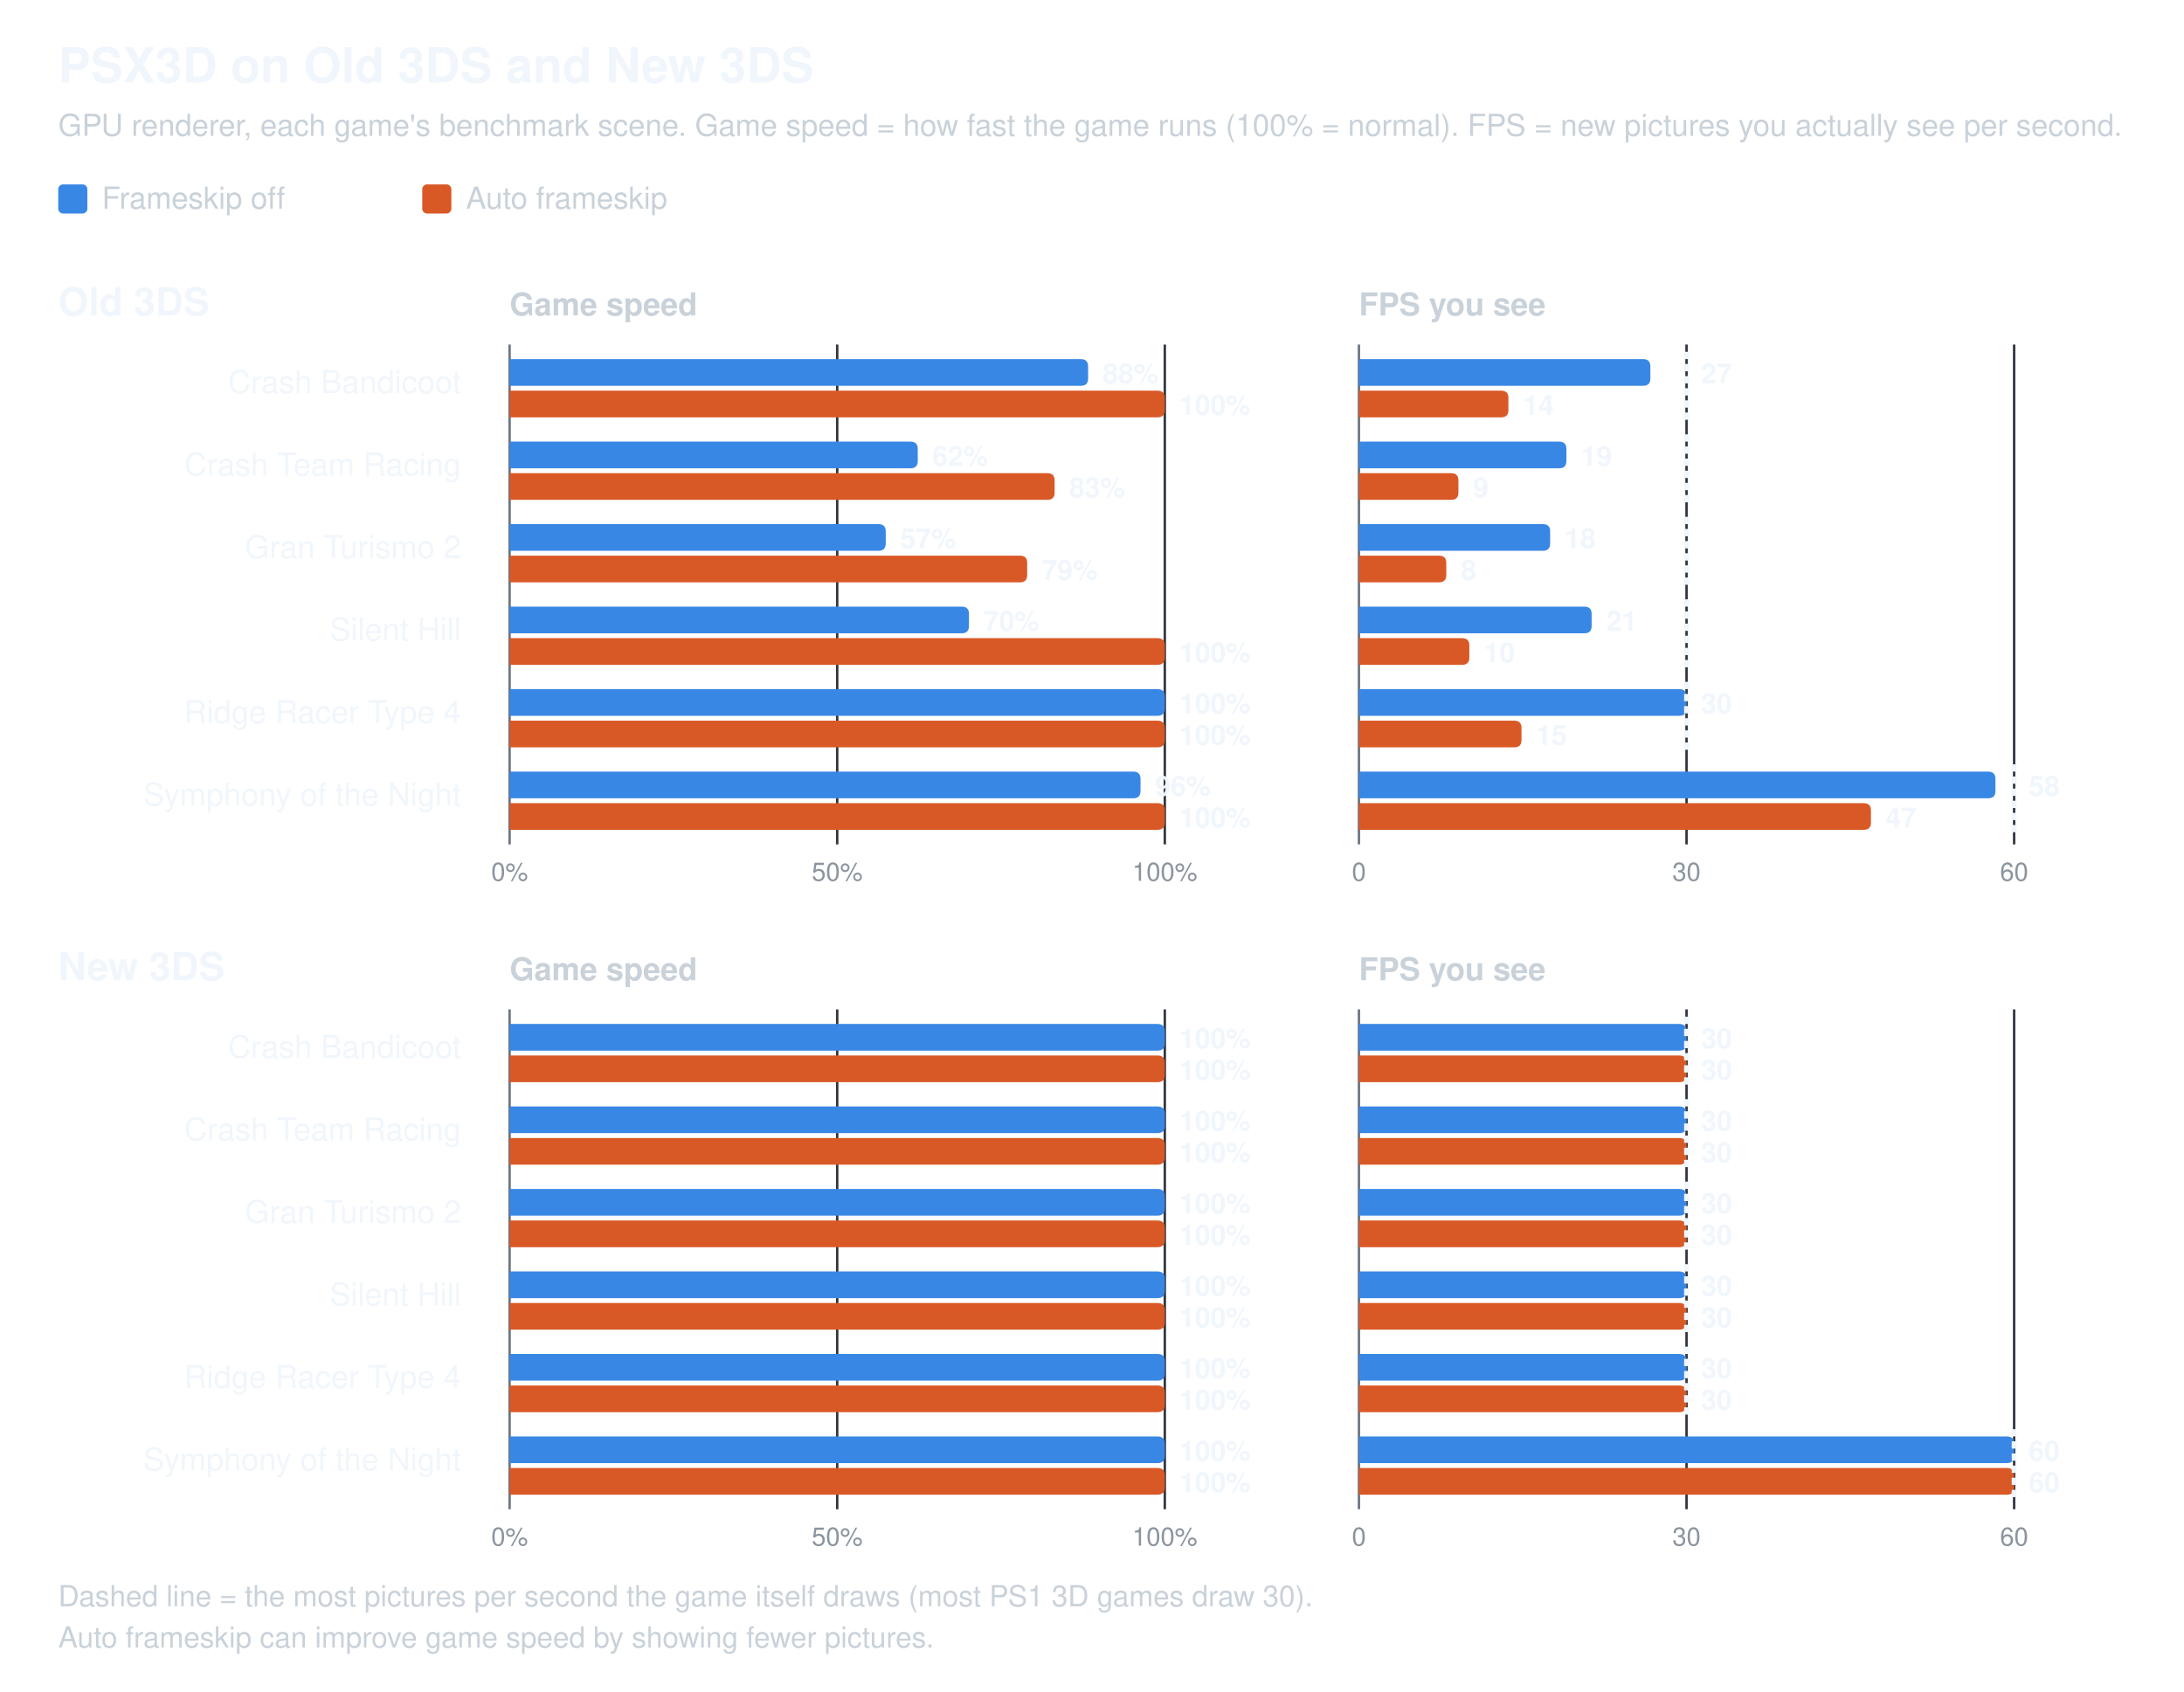
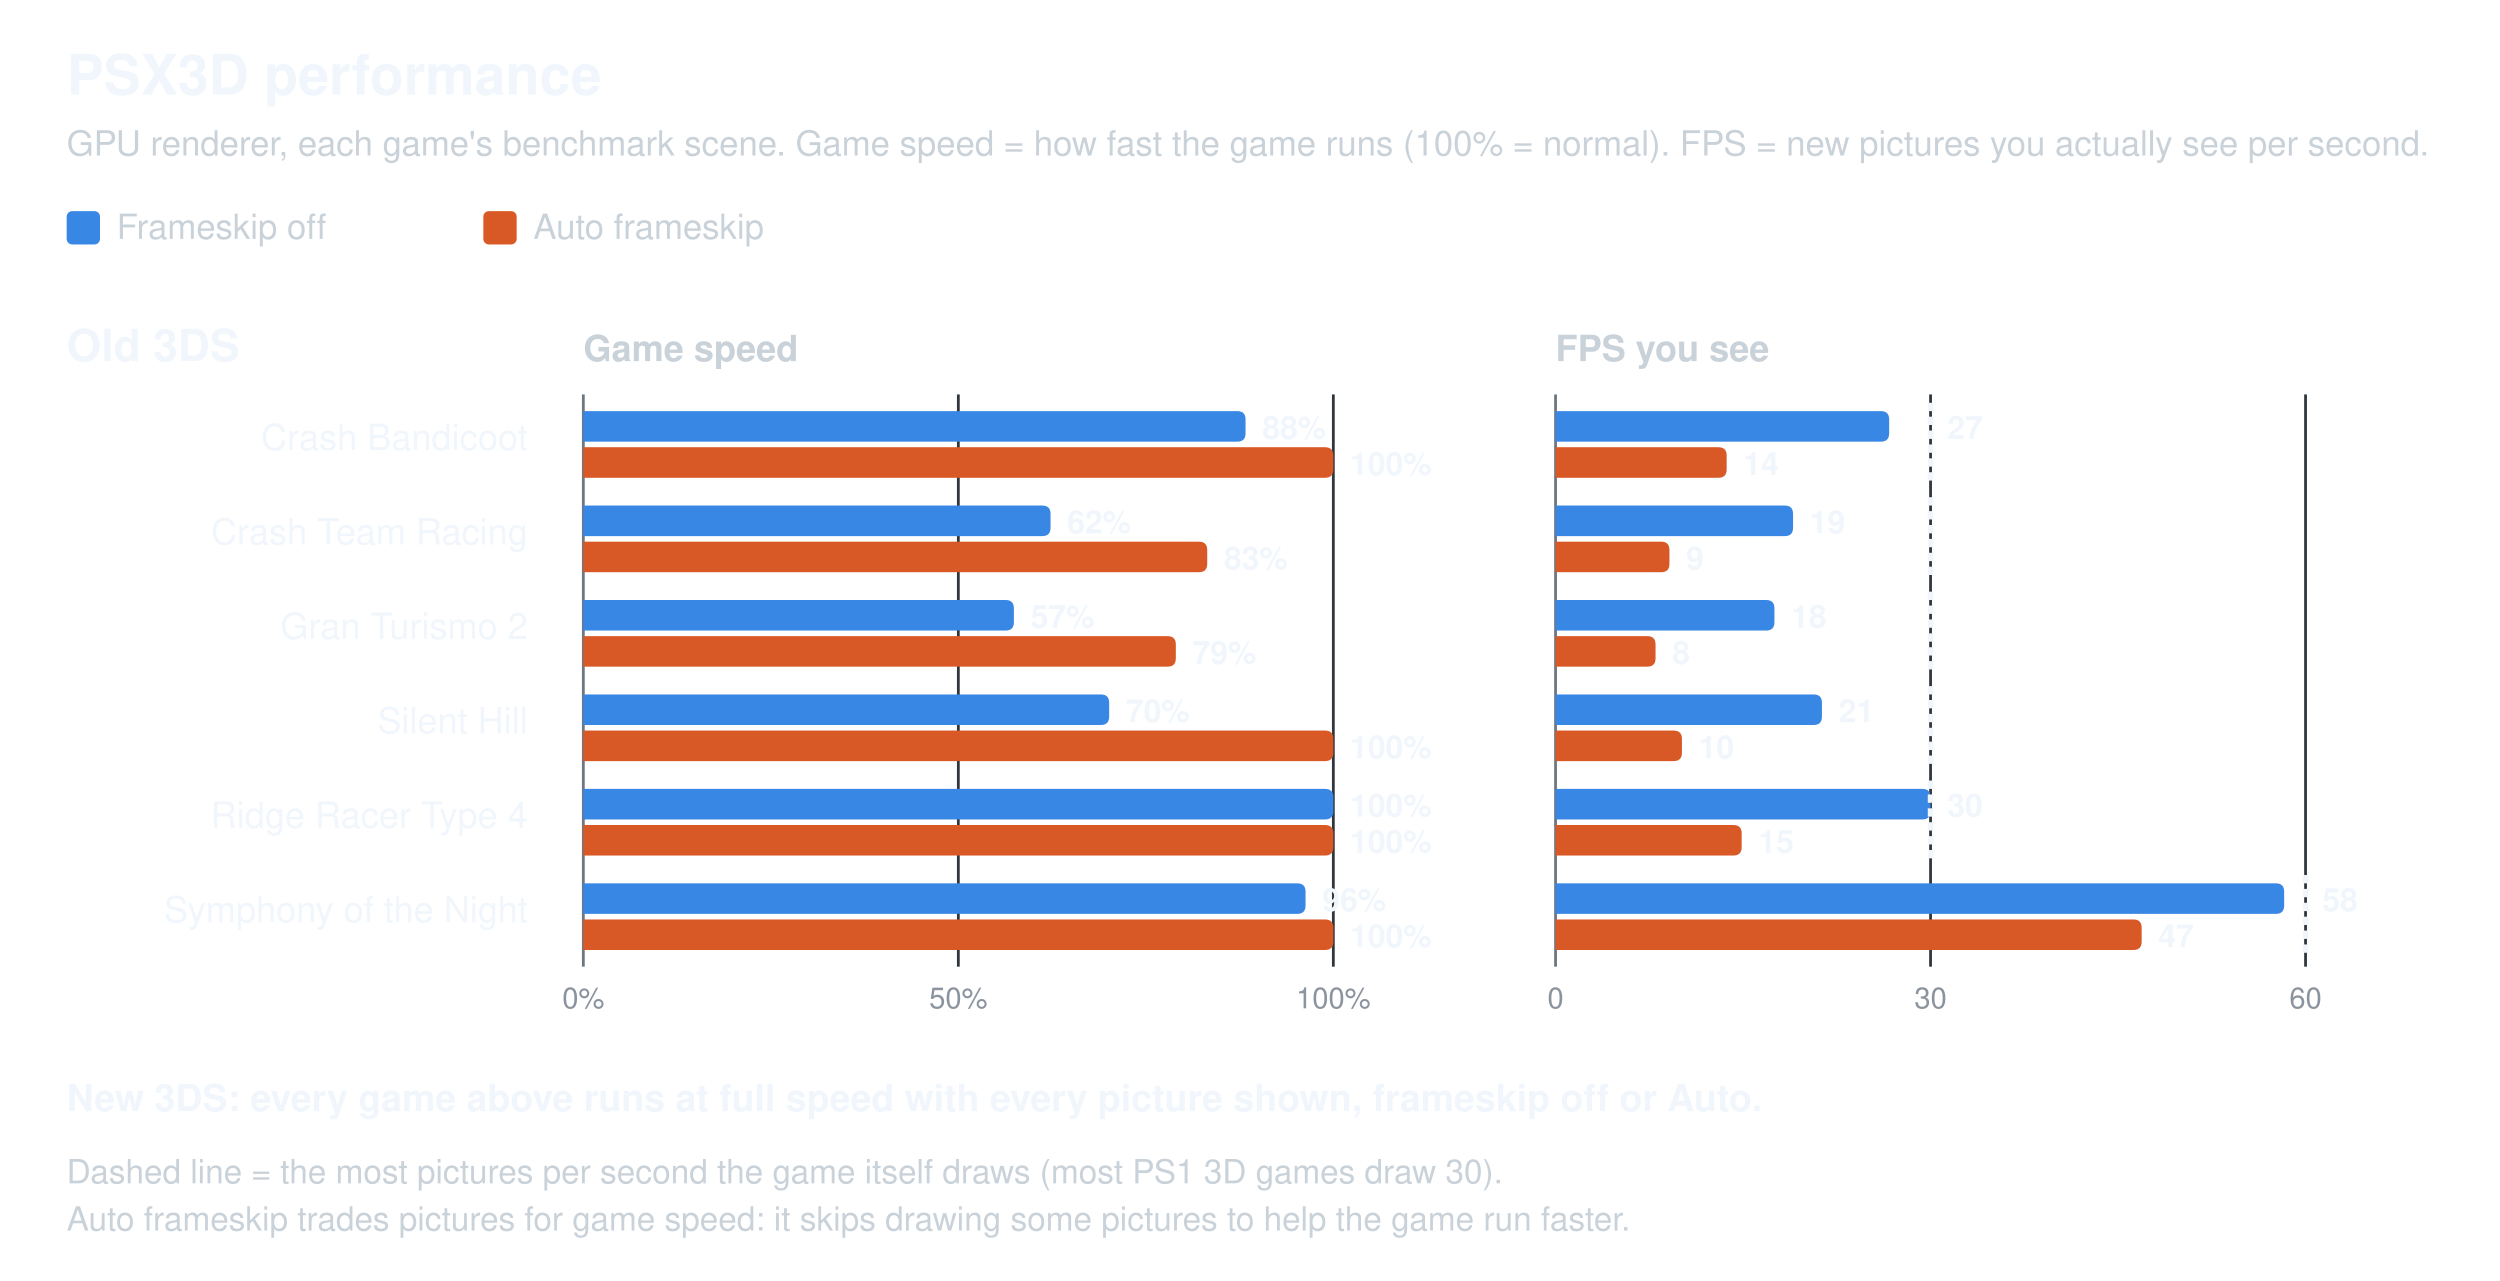
- <svg xmlns="http://www.w3.org/2000/svg" width="900" height="697" viewBox="0 0 900 697" font-family="-apple-system,BlinkMacSystemFont,'Segoe UI',Helvetica,Arial,sans-serif" role="img" aria-label="PSX3D on Old 3DS and New 3DS">
-   <line x1="830.0" y1="416" x2="830.0" y2="622" stroke="#30363d" />
-   <line x1="695.0" y1="416" x2="695.0" y2="622" stroke="#30363d" />
-   <line x1="560.0" y1="416" x2="560.0" y2="622" stroke="#6e7681" />
-   <line x1="480.0" y1="416" x2="480.0" y2="622" stroke="#30363d" />
-   <line x1="345.0" y1="416" x2="345.0" y2="622" stroke="#30363d" />
-   <line x1="210.0" y1="416" x2="210.0" y2="622" stroke="#6e7681" />
+ <svg xmlns="http://www.w3.org/2000/svg" width="900" height="461" viewBox="0 0 900 461" font-family="-apple-system,BlinkMacSystemFont,'Segoe UI',Helvetica,Arial,sans-serif" role="img" aria-label="PSX3D performance">
  <line x1="830.0" y1="142" x2="830.0" y2="348" stroke="#30363d" />
  <line x1="695.0" y1="142" x2="695.0" y2="348" stroke="#30363d" />
  <line x1="560.0" y1="142" x2="560.0" y2="348" stroke="#6e7681" />
  <line x1="480.0" y1="142" x2="480.0" y2="348" stroke="#30363d" />
  <line x1="345.0" y1="142" x2="345.0" y2="348" stroke="#30363d" />
  <line x1="210.0" y1="142" x2="210.0" y2="348" stroke="#6e7681" />
-   <text x="24.0" y="34.0" font-size="20" fill="#f0f6fc" text-anchor="start" font-weight="600">PSX3D on Old 3DS and New 3DS</text>
+   <text x="24.0" y="34.0" font-size="20" fill="#f0f6fc" text-anchor="start" font-weight="600">PSX3D performance</text>
  <text x="24.0" y="56.0" font-size="12.5" fill="#c9d1d9" text-anchor="start" font-weight="normal">GPU renderer, each game's benchmark scene. Game speed = how fast the game runs (100% = normal). FPS = new pictures you actually see per second.</text>
  <rect x="24" y="76" width="12" height="12" rx="2" fill="#3987e5" />
  <text x="42.0" y="86.0" font-size="12.5" fill="#c9d1d9" text-anchor="start" font-weight="normal">Frameskip off</text>
  <rect x="174" y="76" width="12" height="12" rx="2" fill="#d95926" />
  <text x="192.0" y="86.0" font-size="12.5" fill="#c9d1d9" text-anchor="start" font-weight="normal">Auto frameskip</text>
  <text x="24.0" y="130.0" font-size="16" fill="#f0f6fc" text-anchor="start" font-weight="600">Old 3DS</text>
  <text x="210.0" y="130.0" font-size="13" fill="#c9d1d9" text-anchor="start" font-weight="600">Game speed</text>
  <text x="560.0" y="130.0" font-size="13" fill="#c9d1d9" text-anchor="start" font-weight="600">FPS you see</text>
  <text x="190.0" y="162.0" font-size="13" fill="#f0f6fc" text-anchor="end" font-weight="normal">Crash Bandicoot</text>
  <path d="M210.0,148.0 H445.4 Q448.4,148.0 448.4,151.0 V156.0 Q448.4,159.0 445.4,159.0 H210.0 Z" fill="#3987e5" />
  <text x="454.4" y="158.0" font-size="11.5" fill="#f0f6fc" text-anchor="start" font-weight="600">88%</text>
  <path d="M560.0,148.0 H677.1 Q680.1,148.0 680.1,151.0 V156.0 Q680.1,159.0 677.1,159.0 H560.0 Z" fill="#3987e5" />
  <text x="701.0" y="158.0" font-size="11.5" fill="#f0f6fc" text-anchor="start" font-weight="600">27</text>
  <path d="M210.0,161.0 H477.0 Q480.0,161.0 480.0,164.0 V169.0 Q480.0,172.0 477.0,172.0 H210.0 Z" fill="#d95926" />
  <text x="486.0" y="171.0" font-size="11.5" fill="#f0f6fc" text-anchor="start" font-weight="600">100%</text>
  <path d="M560.0,161.0 H618.6 Q621.6,161.0 621.6,164.0 V169.0 Q621.6,172.0 618.6,172.0 H560.0 Z" fill="#d95926" />
  <text x="627.6" y="171.0" font-size="11.5" fill="#f0f6fc" text-anchor="start" font-weight="600">14</text>
  <line x1="695.0" y1="145" x2="695.0" y2="173" stroke="#f0f6fc" stroke-width="2" stroke-dasharray="3 2" />
  <text x="190.0" y="196.0" font-size="13" fill="#f0f6fc" text-anchor="end" font-weight="normal">Crash Team Racing</text>
  <path d="M210.0,182.0 H375.2 Q378.2,182.0 378.2,185.0 V190.0 Q378.2,193.0 375.2,193.0 H210.0 Z" fill="#3987e5" />
  <text x="384.2" y="192.0" font-size="11.5" fill="#f0f6fc" text-anchor="start" font-weight="600">62%</text>
  <path d="M560.0,182.0 H642.5 Q645.5,182.0 645.5,185.0 V190.0 Q645.5,193.0 642.5,193.0 H560.0 Z" fill="#3987e5" />
  <text x="651.5" y="192.0" font-size="11.5" fill="#f0f6fc" text-anchor="start" font-weight="600">19</text>
  <path d="M210.0,195.0 H431.6 Q434.6,195.0 434.6,198.0 V203.0 Q434.6,206.0 431.6,206.0 H210.0 Z" fill="#d95926" />
  <text x="440.6" y="205.0" font-size="11.5" fill="#f0f6fc" text-anchor="start" font-weight="600">83%</text>
  <path d="M560.0,195.0 H598.0 Q601.0,195.0 601.0,198.0 V203.0 Q601.0,206.0 598.0,206.0 H560.0 Z" fill="#d95926" />
  <text x="607.0" y="205.0" font-size="11.5" fill="#f0f6fc" text-anchor="start" font-weight="600">9</text>
  <line x1="695.0" y1="179" x2="695.0" y2="207" stroke="#f0f6fc" stroke-width="2" stroke-dasharray="3 2" />
  <text x="190.0" y="230.0" font-size="13" fill="#f0f6fc" text-anchor="end" font-weight="normal">Gran Turismo 2</text>
  <path d="M210.0,216.0 H362.0 Q365.0,216.0 365.0,219.0 V224.0 Q365.0,227.0 362.0,227.0 H210.0 Z" fill="#3987e5" />
  <text x="371.0" y="226.0" font-size="11.5" fill="#f0f6fc" text-anchor="start" font-weight="600">57%</text>
  <path d="M560.0,216.0 H635.8 Q638.8,216.0 638.8,219.0 V224.0 Q638.8,227.0 635.8,227.0 H560.0 Z" fill="#3987e5" />
  <text x="644.8" y="226.0" font-size="11.5" fill="#f0f6fc" text-anchor="start" font-weight="600">18</text>
  <path d="M210.0,229.0 H420.3 Q423.3,229.0 423.3,232.0 V237.0 Q423.3,240.0 420.3,240.0 H210.0 Z" fill="#d95926" />
  <text x="429.3" y="239.0" font-size="11.5" fill="#f0f6fc" text-anchor="start" font-weight="600">79%</text>
  <path d="M560.0,229.0 H593.0 Q596.0,229.0 596.0,232.0 V237.0 Q596.0,240.0 593.0,240.0 H560.0 Z" fill="#d95926" />
  <text x="602.0" y="239.0" font-size="11.5" fill="#f0f6fc" text-anchor="start" font-weight="600">8</text>
  <line x1="695.0" y1="213" x2="695.0" y2="241" stroke="#f0f6fc" stroke-width="2" stroke-dasharray="3 2" />
  <text x="190.0" y="264.0" font-size="13" fill="#f0f6fc" text-anchor="end" font-weight="normal">Silent Hill</text>
  <path d="M210.0,250.0 H396.3 Q399.3,250.0 399.3,253.0 V258.0 Q399.3,261.0 396.3,261.0 H210.0 Z" fill="#3987e5" />
  <text x="405.3" y="260.0" font-size="11.5" fill="#f0f6fc" text-anchor="start" font-weight="600">70%</text>
  <path d="M560.0,250.0 H652.9 Q655.9,250.0 655.9,253.0 V258.0 Q655.9,261.0 652.9,261.0 H560.0 Z" fill="#3987e5" />
  <text x="661.9" y="260.0" font-size="11.5" fill="#f0f6fc" text-anchor="start" font-weight="600">21</text>
  <path d="M210.0,263.0 H477.0 Q480.0,263.0 480.0,266.0 V271.0 Q480.0,274.0 477.0,274.0 H210.0 Z" fill="#d95926" />
  <text x="486.0" y="273.0" font-size="11.5" fill="#f0f6fc" text-anchor="start" font-weight="600">100%</text>
  <path d="M560.0,263.0 H602.5 Q605.5,263.0 605.5,266.0 V271.0 Q605.5,274.0 602.5,274.0 H560.0 Z" fill="#d95926" />
  <text x="611.5" y="273.0" font-size="11.5" fill="#f0f6fc" text-anchor="start" font-weight="600">10</text>
  <line x1="695.0" y1="247" x2="695.0" y2="275" stroke="#f0f6fc" stroke-width="2" stroke-dasharray="3 2" />
  <text x="190.0" y="298.0" font-size="13" fill="#f0f6fc" text-anchor="end" font-weight="normal">Ridge Racer Type 4</text>
  <path d="M210.0,284.0 H477.0 Q480.0,284.0 480.0,287.0 V292.0 Q480.0,295.0 477.0,295.0 H210.0 Z" fill="#3987e5" />
  <text x="486.0" y="294.0" font-size="11.5" fill="#f0f6fc" text-anchor="start" font-weight="600">100%</text>
  <path d="M560.0,284.0 H692.0 Q695.0,284.0 695.0,287.0 V292.0 Q695.0,295.0 692.0,295.0 H560.0 Z" fill="#3987e5" />
  <text x="701.0" y="294.0" font-size="11.5" fill="#f0f6fc" text-anchor="start" font-weight="600">30</text>
  <path d="M210.0,297.0 H477.0 Q480.0,297.0 480.0,300.0 V305.0 Q480.0,308.0 477.0,308.0 H210.0 Z" fill="#d95926" />
  <text x="486.0" y="307.0" font-size="11.5" fill="#f0f6fc" text-anchor="start" font-weight="600">100%</text>
  <path d="M560.0,297.0 H624.0 Q627.0,297.0 627.0,300.0 V305.0 Q627.0,308.0 624.0,308.0 H560.0 Z" fill="#d95926" />
  <text x="633.0" y="307.0" font-size="11.5" fill="#f0f6fc" text-anchor="start" font-weight="600">15</text>
  <line x1="695.0" y1="281" x2="695.0" y2="309" stroke="#f0f6fc" stroke-width="2" stroke-dasharray="3 2" />
  <text x="190.0" y="332.0" font-size="13" fill="#f0f6fc" text-anchor="end" font-weight="normal">Symphony of the Night</text>
  <path d="M210.0,318.0 H467.0 Q470.0,318.0 470.0,321.0 V326.0 Q470.0,329.0 467.0,329.0 H210.0 Z" fill="#3987e5" />
  <text x="476.0" y="328.0" font-size="11.5" fill="#f0f6fc" text-anchor="start" font-weight="600">96%</text>
  <path d="M560.0,318.0 H819.3 Q822.3,318.0 822.3,321.0 V326.0 Q822.3,329.0 819.3,329.0 H560.0 Z" fill="#3987e5" />
  <text x="836.0" y="328.0" font-size="11.5" fill="#f0f6fc" text-anchor="start" font-weight="600">58</text>
  <path d="M210.0,331.0 H477.0 Q480.0,331.0 480.0,334.0 V339.0 Q480.0,342.0 477.0,342.0 H210.0 Z" fill="#d95926" />
  <text x="486.0" y="341.0" font-size="11.5" fill="#f0f6fc" text-anchor="start" font-weight="600">100%</text>
  <path d="M560.0,331.0 H768.0 Q771.0,331.0 771.0,334.0 V339.0 Q771.0,342.0 768.0,342.0 H560.0 Z" fill="#d95926" />
  <text x="777.0" y="341.0" font-size="11.5" fill="#f0f6fc" text-anchor="start" font-weight="600">47</text>
  <line x1="830.0" y1="315" x2="830.0" y2="343" stroke="#f0f6fc" stroke-width="2" stroke-dasharray="3 2" />
  <text x="210.0" y="363.0" font-size="10.5" fill="#8b949e" text-anchor="middle" font-weight="normal">0%</text>
  <text x="345.0" y="363.0" font-size="10.5" fill="#8b949e" text-anchor="middle" font-weight="normal">50%</text>
  <text x="480.0" y="363.0" font-size="10.5" fill="#8b949e" text-anchor="middle" font-weight="normal">100%</text>
  <text x="560.0" y="363.0" font-size="10.5" fill="#8b949e" text-anchor="middle" font-weight="normal">0</text>
  <text x="695.0" y="363.0" font-size="10.5" fill="#8b949e" text-anchor="middle" font-weight="normal">30</text>
  <text x="830.0" y="363.0" font-size="10.5" fill="#8b949e" text-anchor="middle" font-weight="normal">60</text>
-   <text x="24.0" y="404.0" font-size="16" fill="#f0f6fc" text-anchor="start" font-weight="600">New 3DS</text>
-   <text x="210.0" y="404.0" font-size="13" fill="#c9d1d9" text-anchor="start" font-weight="600">Game speed</text>
-   <text x="560.0" y="404.0" font-size="13" fill="#c9d1d9" text-anchor="start" font-weight="600">FPS you see</text>
-   <text x="190.0" y="436.0" font-size="13" fill="#f0f6fc" text-anchor="end" font-weight="normal">Crash Bandicoot</text>
-   <path d="M210.0,422.0 H477.0 Q480.0,422.0 480.0,425.0 V430.0 Q480.0,433.0 477.0,433.0 H210.0 Z" fill="#3987e5" />
-   <text x="486.0" y="432.0" font-size="11.5" fill="#f0f6fc" text-anchor="start" font-weight="600">100%</text>
-   <path d="M560.0,422.0 H692.0 Q695.0,422.0 695.0,425.0 V430.0 Q695.0,433.0 692.0,433.0 H560.0 Z" fill="#3987e5" />
-   <text x="701.0" y="432.0" font-size="11.5" fill="#f0f6fc" text-anchor="start" font-weight="600">30</text>
-   <path d="M210.0,435.0 H477.0 Q480.0,435.0 480.0,438.0 V443.0 Q480.0,446.0 477.0,446.0 H210.0 Z" fill="#d95926" />
-   <text x="486.0" y="445.0" font-size="11.5" fill="#f0f6fc" text-anchor="start" font-weight="600">100%</text>
-   <path d="M560.0,435.0 H692.0 Q695.0,435.0 695.0,438.0 V443.0 Q695.0,446.0 692.0,446.0 H560.0 Z" fill="#d95926" />
-   <text x="701.0" y="445.0" font-size="11.5" fill="#f0f6fc" text-anchor="start" font-weight="600">30</text>
-   <line x1="695.0" y1="419" x2="695.0" y2="447" stroke="#f0f6fc" stroke-width="2" stroke-dasharray="3 2" />
-   <text x="190.0" y="470.0" font-size="13" fill="#f0f6fc" text-anchor="end" font-weight="normal">Crash Team Racing</text>
-   <path d="M210.0,456.0 H477.0 Q480.0,456.0 480.0,459.0 V464.0 Q480.0,467.0 477.0,467.0 H210.0 Z" fill="#3987e5" />
-   <text x="486.0" y="466.0" font-size="11.5" fill="#f0f6fc" text-anchor="start" font-weight="600">100%</text>
-   <path d="M560.0,456.0 H692.0 Q695.0,456.0 695.0,459.0 V464.0 Q695.0,467.0 692.0,467.0 H560.0 Z" fill="#3987e5" />
-   <text x="701.0" y="466.0" font-size="11.5" fill="#f0f6fc" text-anchor="start" font-weight="600">30</text>
-   <path d="M210.0,469.0 H477.0 Q480.0,469.0 480.0,472.0 V477.0 Q480.0,480.0 477.0,480.0 H210.0 Z" fill="#d95926" />
-   <text x="486.0" y="479.0" font-size="11.5" fill="#f0f6fc" text-anchor="start" font-weight="600">100%</text>
-   <path d="M560.0,469.0 H692.0 Q695.0,469.0 695.0,472.0 V477.0 Q695.0,480.0 692.0,480.0 H560.0 Z" fill="#d95926" />
-   <text x="701.0" y="479.0" font-size="11.5" fill="#f0f6fc" text-anchor="start" font-weight="600">30</text>
-   <line x1="695.0" y1="453" x2="695.0" y2="481" stroke="#f0f6fc" stroke-width="2" stroke-dasharray="3 2" />
-   <text x="190.0" y="504.0" font-size="13" fill="#f0f6fc" text-anchor="end" font-weight="normal">Gran Turismo 2</text>
-   <path d="M210.0,490.0 H477.0 Q480.0,490.0 480.0,493.0 V498.0 Q480.0,501.0 477.0,501.0 H210.0 Z" fill="#3987e5" />
-   <text x="486.0" y="500.0" font-size="11.5" fill="#f0f6fc" text-anchor="start" font-weight="600">100%</text>
-   <path d="M560.0,490.0 H692.0 Q695.0,490.0 695.0,493.0 V498.0 Q695.0,501.0 692.0,501.0 H560.0 Z" fill="#3987e5" />
-   <text x="701.0" y="500.0" font-size="11.5" fill="#f0f6fc" text-anchor="start" font-weight="600">30</text>
-   <path d="M210.0,503.0 H477.0 Q480.0,503.0 480.0,506.0 V511.0 Q480.0,514.0 477.0,514.0 H210.0 Z" fill="#d95926" />
-   <text x="486.0" y="513.0" font-size="11.5" fill="#f0f6fc" text-anchor="start" font-weight="600">100%</text>
-   <path d="M560.0,503.0 H692.0 Q695.0,503.0 695.0,506.0 V511.0 Q695.0,514.0 692.0,514.0 H560.0 Z" fill="#d95926" />
-   <text x="701.0" y="513.0" font-size="11.5" fill="#f0f6fc" text-anchor="start" font-weight="600">30</text>
-   <line x1="695.0" y1="487" x2="695.0" y2="515" stroke="#f0f6fc" stroke-width="2" stroke-dasharray="3 2" />
-   <text x="190.0" y="538.0" font-size="13" fill="#f0f6fc" text-anchor="end" font-weight="normal">Silent Hill</text>
-   <path d="M210.0,524.0 H477.0 Q480.0,524.0 480.0,527.0 V532.0 Q480.0,535.0 477.0,535.0 H210.0 Z" fill="#3987e5" />
-   <text x="486.0" y="534.0" font-size="11.5" fill="#f0f6fc" text-anchor="start" font-weight="600">100%</text>
-   <path d="M560.0,524.0 H692.0 Q695.0,524.0 695.0,527.0 V532.0 Q695.0,535.0 692.0,535.0 H560.0 Z" fill="#3987e5" />
-   <text x="701.0" y="534.0" font-size="11.5" fill="#f0f6fc" text-anchor="start" font-weight="600">30</text>
-   <path d="M210.0,537.0 H477.0 Q480.0,537.0 480.0,540.0 V545.0 Q480.0,548.0 477.0,548.0 H210.0 Z" fill="#d95926" />
-   <text x="486.0" y="547.0" font-size="11.5" fill="#f0f6fc" text-anchor="start" font-weight="600">100%</text>
-   <path d="M560.0,537.0 H692.0 Q695.0,537.0 695.0,540.0 V545.0 Q695.0,548.0 692.0,548.0 H560.0 Z" fill="#d95926" />
-   <text x="701.0" y="547.0" font-size="11.5" fill="#f0f6fc" text-anchor="start" font-weight="600">30</text>
-   <line x1="695.0" y1="521" x2="695.0" y2="549" stroke="#f0f6fc" stroke-width="2" stroke-dasharray="3 2" />
-   <text x="190.0" y="572.0" font-size="13" fill="#f0f6fc" text-anchor="end" font-weight="normal">Ridge Racer Type 4</text>
-   <path d="M210.0,558.0 H477.0 Q480.0,558.0 480.0,561.0 V566.0 Q480.0,569.0 477.0,569.0 H210.0 Z" fill="#3987e5" />
-   <text x="486.0" y="568.0" font-size="11.5" fill="#f0f6fc" text-anchor="start" font-weight="600">100%</text>
-   <path d="M560.0,558.0 H692.0 Q695.0,558.0 695.0,561.0 V566.0 Q695.0,569.0 692.0,569.0 H560.0 Z" fill="#3987e5" />
-   <text x="701.0" y="568.0" font-size="11.5" fill="#f0f6fc" text-anchor="start" font-weight="600">30</text>
-   <path d="M210.0,571.0 H477.0 Q480.0,571.0 480.0,574.0 V579.0 Q480.0,582.0 477.0,582.0 H210.0 Z" fill="#d95926" />
-   <text x="486.0" y="581.0" font-size="11.5" fill="#f0f6fc" text-anchor="start" font-weight="600">100%</text>
-   <path d="M560.0,571.0 H692.0 Q695.0,571.0 695.0,574.0 V579.0 Q695.0,582.0 692.0,582.0 H560.0 Z" fill="#d95926" />
-   <text x="701.0" y="581.0" font-size="11.5" fill="#f0f6fc" text-anchor="start" font-weight="600">30</text>
-   <line x1="695.0" y1="555" x2="695.0" y2="583" stroke="#f0f6fc" stroke-width="2" stroke-dasharray="3 2" />
-   <text x="190.0" y="606.0" font-size="13" fill="#f0f6fc" text-anchor="end" font-weight="normal">Symphony of the Night</text>
-   <path d="M210.0,592.0 H477.0 Q480.0,592.0 480.0,595.0 V600.0 Q480.0,603.0 477.0,603.0 H210.0 Z" fill="#3987e5" />
-   <text x="486.0" y="602.0" font-size="11.5" fill="#f0f6fc" text-anchor="start" font-weight="600">100%</text>
-   <path d="M560.0,592.0 H827.0 Q830.0,592.0 830.0,595.0 V600.0 Q830.0,603.0 827.0,603.0 H560.0 Z" fill="#3987e5" />
-   <text x="836.0" y="602.0" font-size="11.5" fill="#f0f6fc" text-anchor="start" font-weight="600">60</text>
-   <path d="M210.0,605.0 H477.0 Q480.0,605.0 480.0,608.0 V613.0 Q480.0,616.0 477.0,616.0 H210.0 Z" fill="#d95926" />
-   <text x="486.0" y="615.0" font-size="11.5" fill="#f0f6fc" text-anchor="start" font-weight="600">100%</text>
-   <path d="M560.0,605.0 H827.0 Q830.0,605.0 830.0,608.0 V613.0 Q830.0,616.0 827.0,616.0 H560.0 Z" fill="#d95926" />
-   <text x="836.0" y="615.0" font-size="11.5" fill="#f0f6fc" text-anchor="start" font-weight="600">60</text>
-   <line x1="830.0" y1="589" x2="830.0" y2="617" stroke="#f0f6fc" stroke-width="2" stroke-dasharray="3 2" />
-   <text x="210.0" y="637.0" font-size="10.5" fill="#8b949e" text-anchor="middle" font-weight="normal">0%</text>
-   <text x="345.0" y="637.0" font-size="10.5" fill="#8b949e" text-anchor="middle" font-weight="normal">50%</text>
-   <text x="480.0" y="637.0" font-size="10.5" fill="#8b949e" text-anchor="middle" font-weight="normal">100%</text>
-   <text x="560.0" y="637.0" font-size="10.5" fill="#8b949e" text-anchor="middle" font-weight="normal">0</text>
-   <text x="695.0" y="637.0" font-size="10.5" fill="#8b949e" text-anchor="middle" font-weight="normal">30</text>
-   <text x="830.0" y="637.0" font-size="10.5" fill="#8b949e" text-anchor="middle" font-weight="normal">60</text>
-   <text x="24.0" y="662.0" font-size="12" fill="#c9d1d9" text-anchor="start" font-weight="normal">Dashed line = the most pictures per second the game itself draws (most PS1 3D games draw 30).</text>
-   <text x="24.0" y="679.0" font-size="12" fill="#c9d1d9" text-anchor="start" font-weight="normal">Auto frameskip can improve game speed by showing fewer pictures.</text>
+   <text x="24.0" y="400.0" font-size="13.5" fill="#f0f6fc" text-anchor="start" font-weight="600">New 3DS: every game above runs at full speed with every picture shown, frameskip off or Auto.</text>
+   <text x="24.0" y="426.0" font-size="12" fill="#c9d1d9" text-anchor="start" font-weight="normal">Dashed line = the most pictures per second the game itself draws (most PS1 3D games draw 30).</text>
+   <text x="24.0" y="443.0" font-size="12" fill="#c9d1d9" text-anchor="start" font-weight="normal">Auto frameskip trades pictures for game speed: it skips drawing some pictures to help the game run faster.</text>
</svg>
